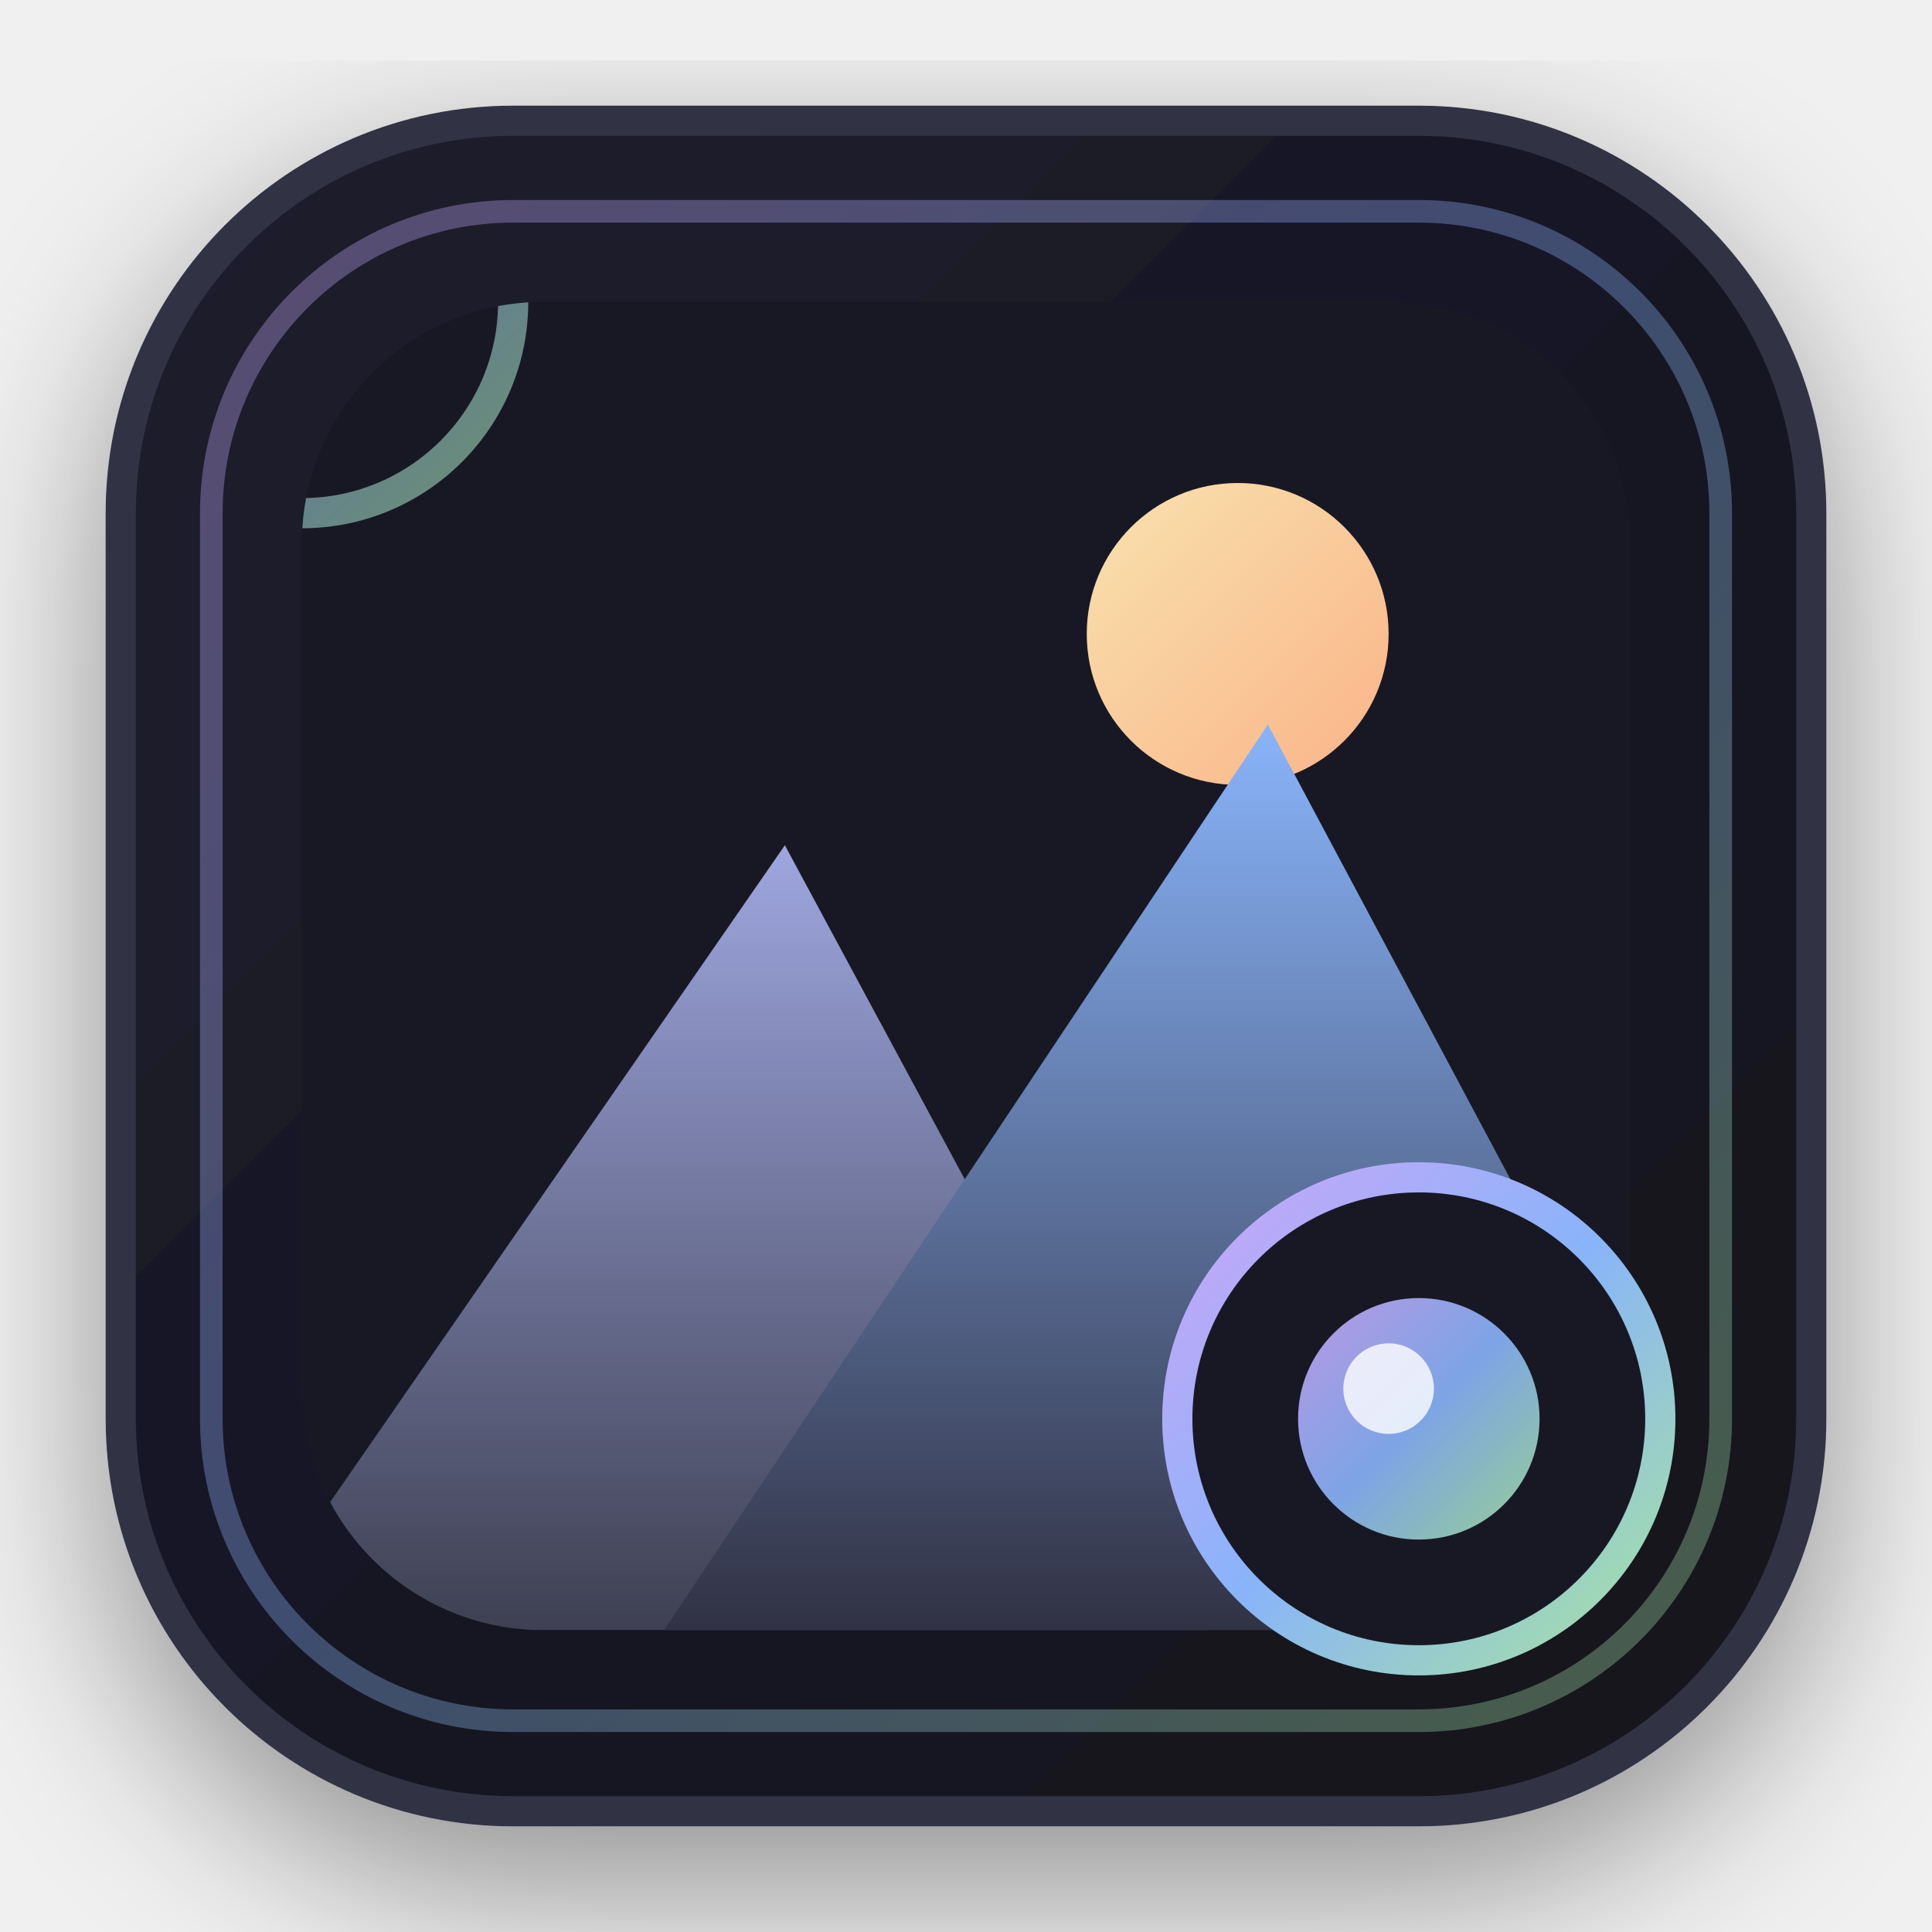
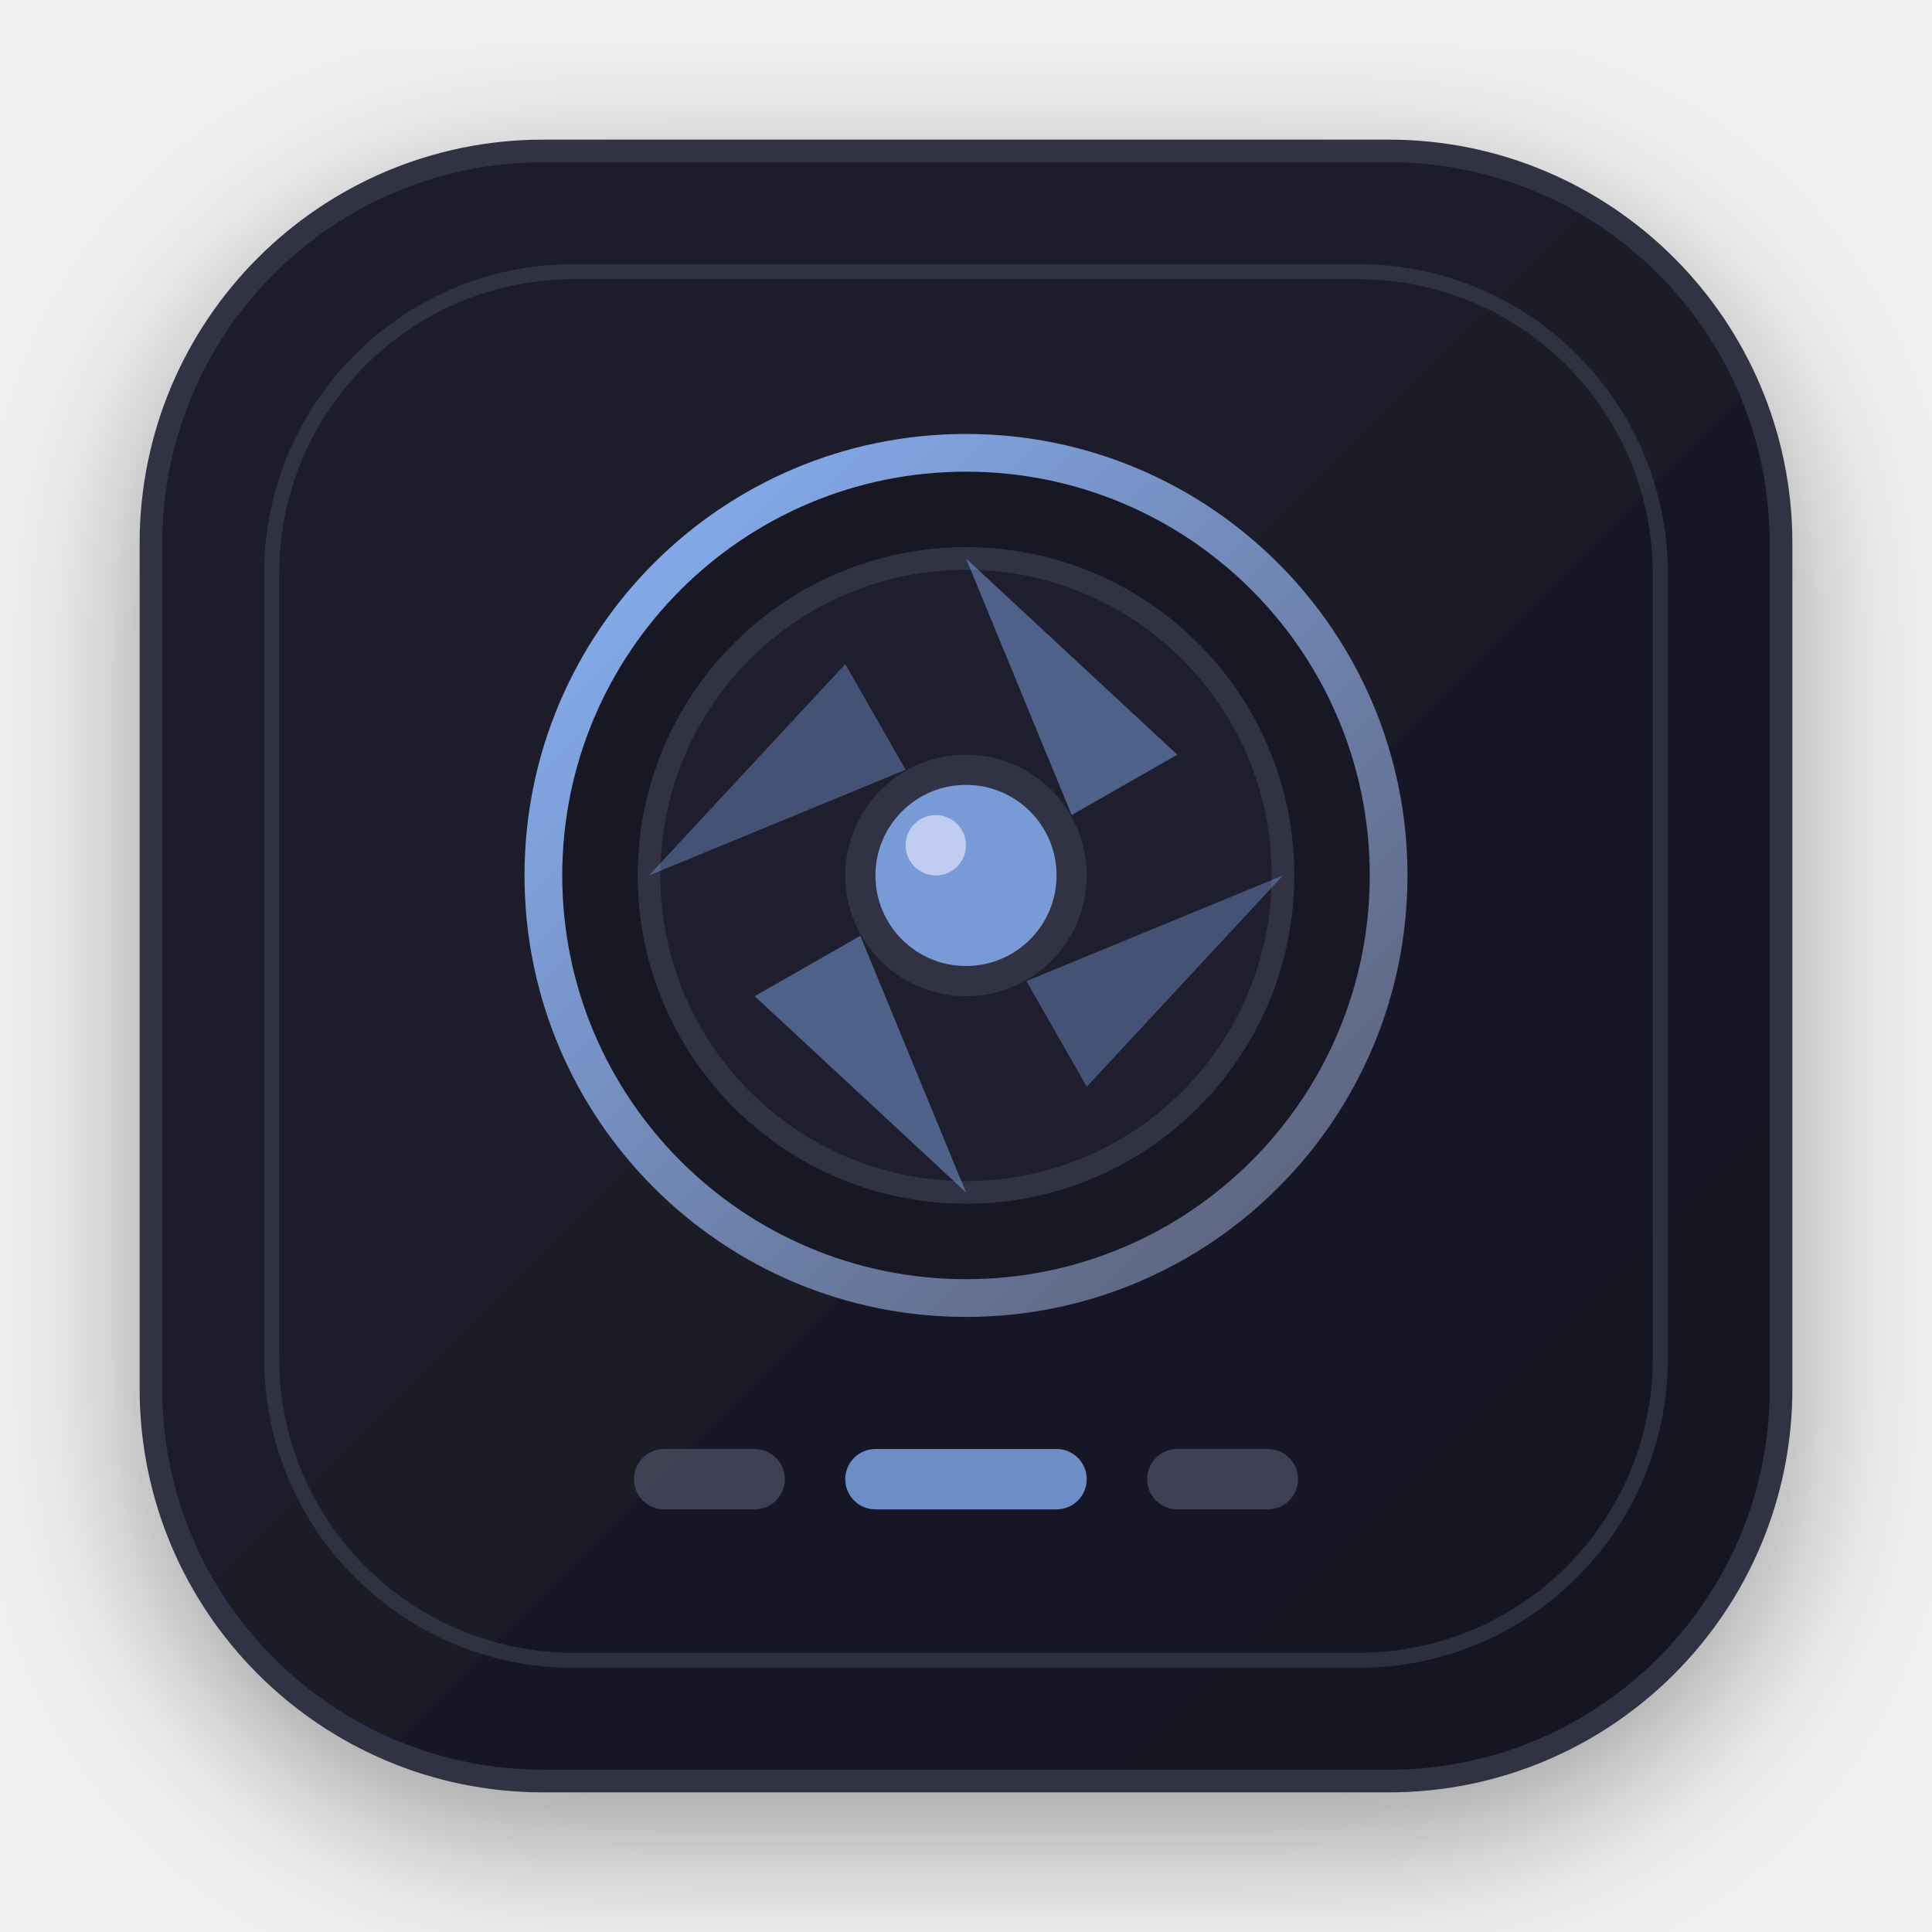
<svg xmlns="http://www.w3.org/2000/svg" viewBox="0 0 128 128" width="128" height="128">
  <defs>
    <linearGradient id="bgGrad" x1="0%" y1="0%" x2="100%" y2="100%">
      <stop offset="0%" stop-color="#1e1e2e" />
-       <stop offset="100%" stop-color="#11111b" />
+       <stop offset="100%" stop-color="#161622" />
    </linearGradient>
-     <linearGradient id="accentGrad" x1="0%" y1="0%" x2="100%" y2="100%">
-       <stop offset="0%" stop-color="#cba6f7" />
-       <stop offset="50%" stop-color="#89b4fa" />
-       <stop offset="100%" stop-color="#a6e3a1" />
-     </linearGradient>
-     <linearGradient id="photoSun" x1="0%" y1="0%" x2="100%" y2="100%">
-       <stop offset="0%" stop-color="#f9e2af" />
-       <stop offset="100%" stop-color="#fab387" />
-     </linearGradient>
-     <linearGradient id="mountainGrad1" x1="0%" y1="0%" x2="0%" y2="100%">
-       <stop offset="0%" stop-color="#b4befe" />
-       <stop offset="100%" stop-color="#45475a" />
-     </linearGradient>
-     <linearGradient id="mountainGrad2" x1="0%" y1="0%" x2="0%" y2="100%">
+     <linearGradient id="lensRingGrad" x1="0%" y1="0%" x2="100%" y2="100%">
      <stop offset="0%" stop-color="#89b4fa" />
-       <stop offset="100%" stop-color="#313244" />
+       <stop offset="100%" stop-color="#585b70" />
    </linearGradient>
    <filter id="shadow" x="-10%" y="-10%" width="120%" height="120%">
-       <feDropShadow dx="0" dy="4" stdDeviation="6" flood-color="#000000" flood-opacity="0.4" />
+       <feDropShadow dx="0" dy="3" stdDeviation="5" flood-color="#000000" flood-opacity="0.35" />
    </filter>
  </defs>
-   <rect x="8" y="8" width="112" height="112" rx="26" ry="26" fill="url(#bgGrad)" stroke="#313244" stroke-width="2" filter="url(#shadow)" />
-   <rect x="14" y="14" width="100" height="100" rx="20" ry="20" fill="none" stroke="url(#accentGrad)" stroke-width="1.5" stroke-opacity="0.35" />
-   <g clip-path="url(#innerClip)">
-     <clipPath id="innerClip">
-       <rect x="20" y="20" width="88" height="88" rx="16" ry="16" />
-     </clipPath>
-     <rect x="20" y="20" width="88" height="88" fill="#181825" />
-     <circle cx="82" cy="42" r="10" fill="url(#photoSun)" />
-     <polygon points="16,108 52,56 80,108" fill="url(#mountainGrad1)" opacity="0.85" />
-     <polygon points="44,108 84,48 116,108" fill="url(#mountainGrad2)" />
-     <circle cx="20" cy="20" r="14" fill="none" stroke="url(#accentGrad)" stroke-width="2" opacity="0.6" />
-   </g>
-   <circle cx="94" cy="94" r="16" fill="#181825" stroke="url(#accentGrad)" stroke-width="2" />
-   <circle cx="94" cy="94" r="8" fill="url(#accentGrad)" opacity="0.9" />
-   <circle cx="92" cy="92" r="3" fill="#ffffff" opacity="0.8" />
+   <rect x="10" y="10" width="108" height="108" rx="26" ry="26" fill="url(#bgGrad)" stroke="#313244" stroke-width="1.5" filter="url(#shadow)" />
+   <rect x="18" y="18" width="92" height="92" rx="20" ry="20" fill="none" stroke="#45475a" stroke-width="1" stroke-opacity="0.5" />
+   <circle cx="64" cy="58" r="28" fill="#181825" stroke="url(#lensRingGrad)" stroke-width="2.5" />
+   <circle cx="64" cy="58" r="21" fill="#1e1e2e" stroke="#313244" stroke-width="1.5" />
+   <path d="M 64 37 L 78 50 L 71 54 Z" fill="#89b4fa" fill-opacity="0.45" />
+   <path d="M 85 58 L 72 72 L 68 65 Z" fill="#89b4fa" fill-opacity="0.35" />
+   <path d="M 64 79 L 50 66 L 57 62 Z" fill="#89b4fa" fill-opacity="0.45" />
+   <path d="M 43 58 L 56 44 L 60 51 Z" fill="#89b4fa" fill-opacity="0.35" />
+   <circle cx="64" cy="58" r="8" fill="#313244" />
+   <circle cx="64" cy="58" r="6" fill="#89b4fa" fill-opacity="0.8" />
+   <circle cx="62" cy="56" r="2" fill="#cdd6f4" fill-opacity="0.85" />
+   <rect x="42" y="96" width="10" height="4" rx="2" fill="#585b70" fill-opacity="0.6" />
+   <rect x="56" y="96" width="16" height="4" rx="2" fill="#89b4fa" fill-opacity="0.75" />
+   <rect x="76" y="96" width="10" height="4" rx="2" fill="#585b70" fill-opacity="0.6" />
</svg>
